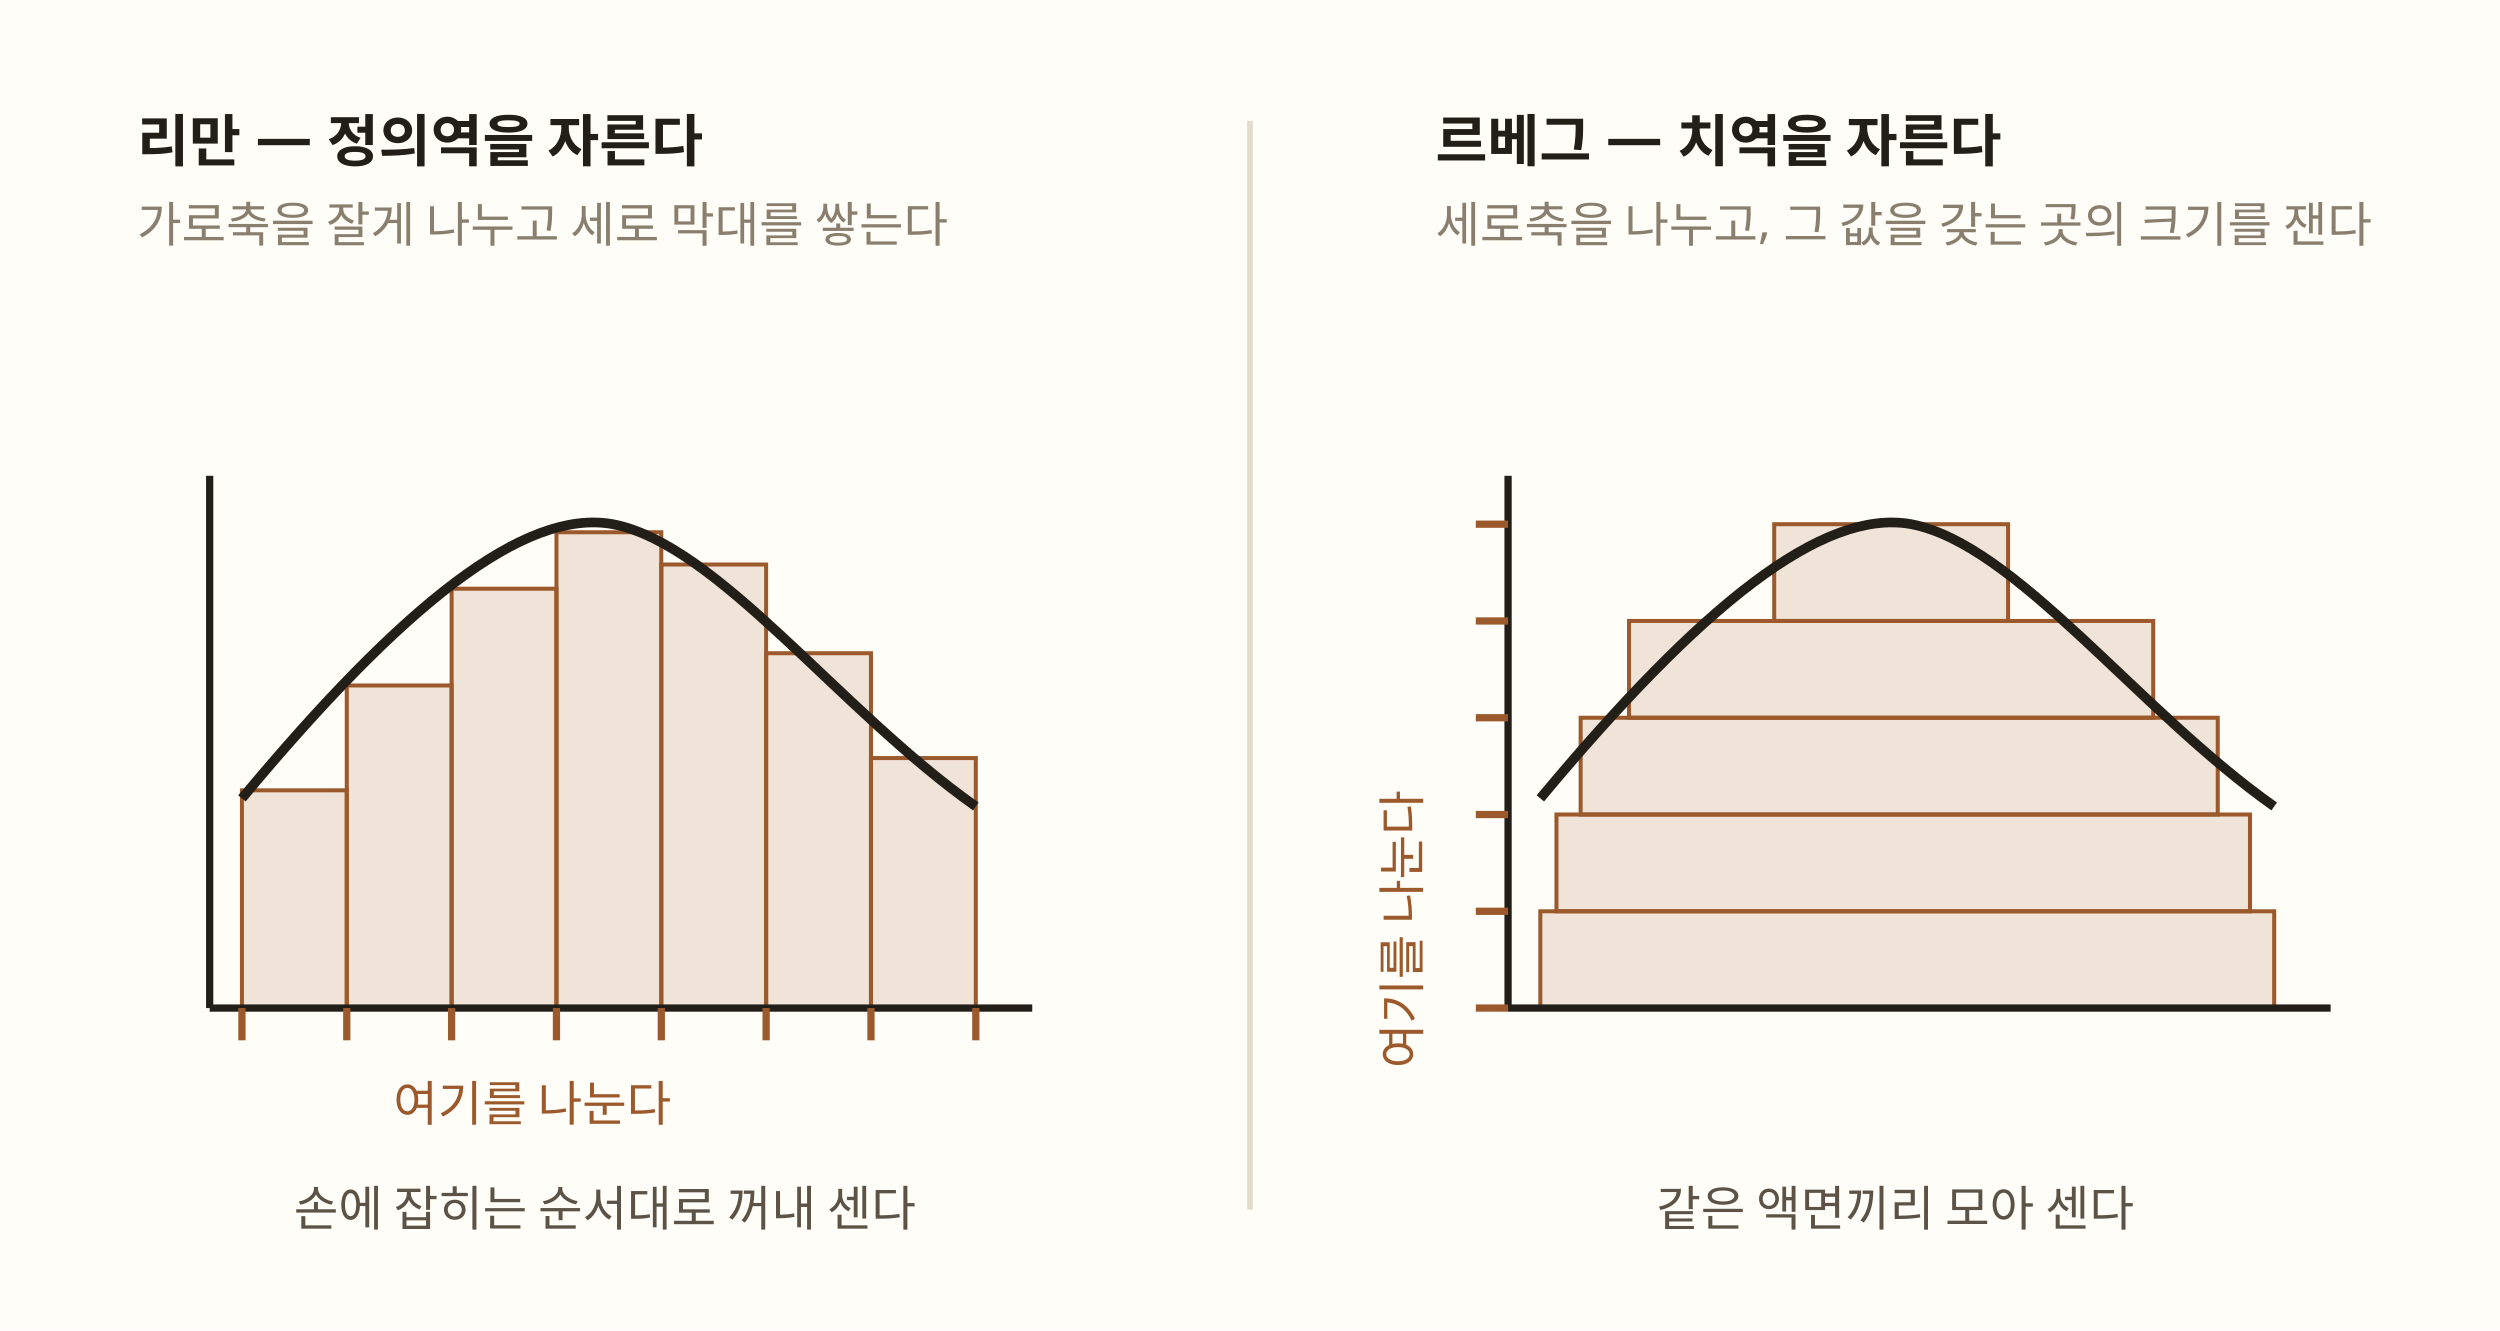
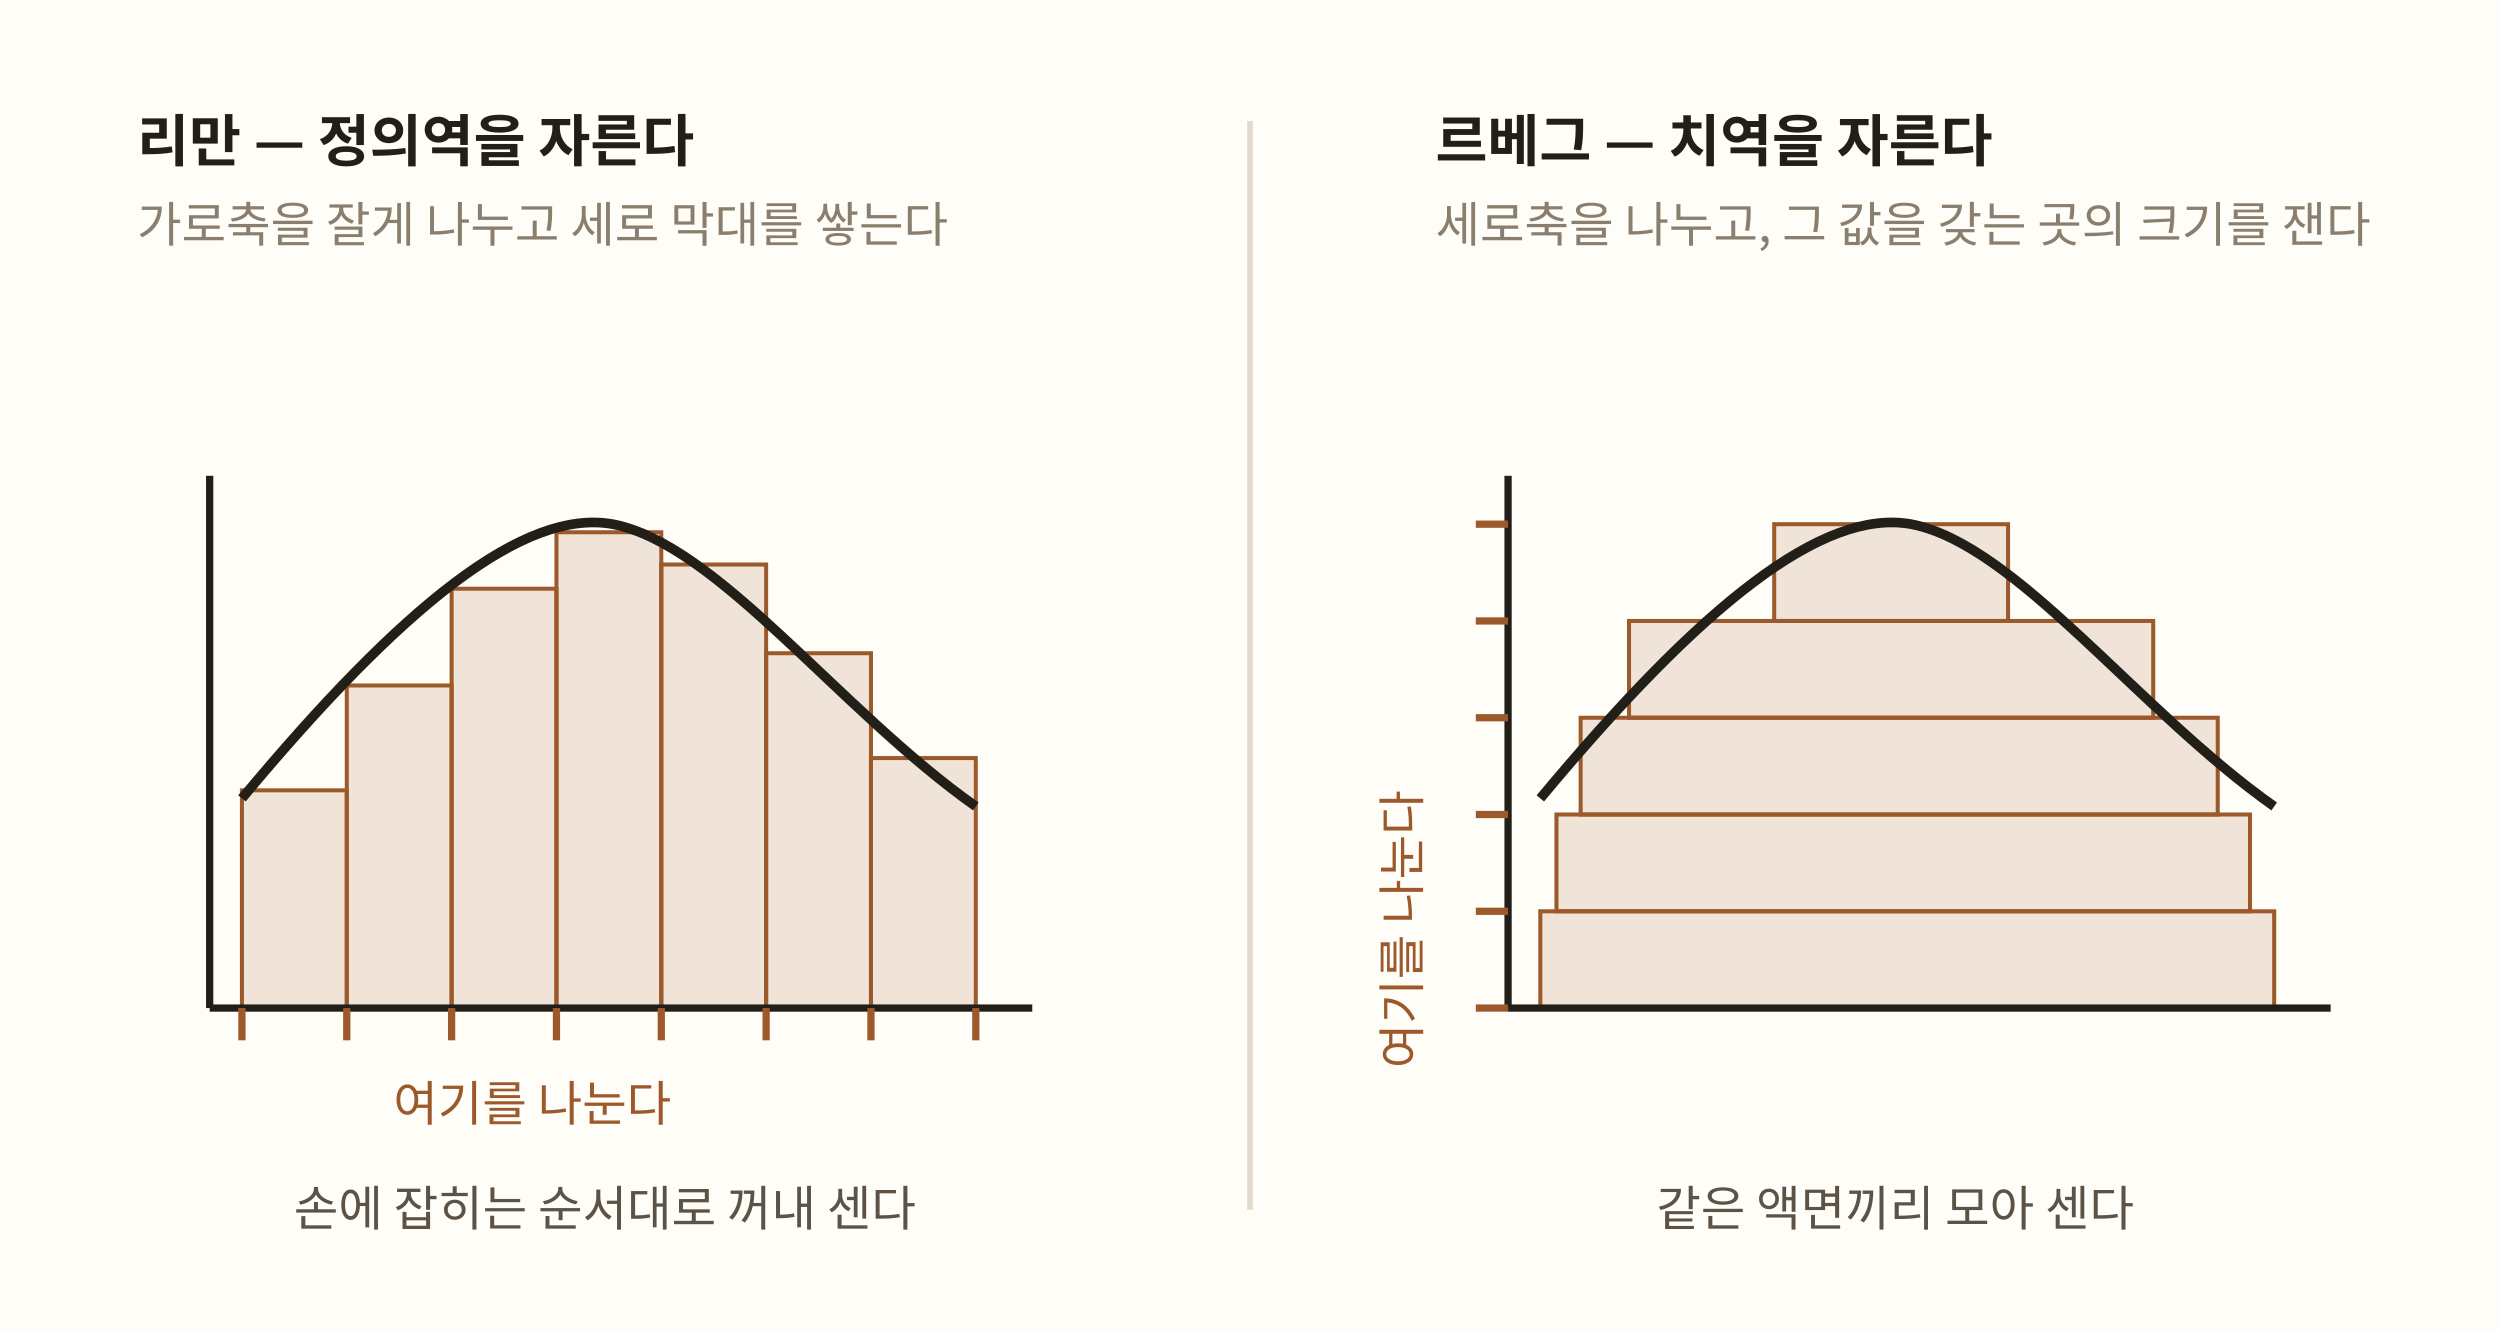
<svg xmlns="http://www.w3.org/2000/svg" viewBox="0 0 620 330" role="img" aria-label="같은 함수를 리만은 정의역으로, 르베그는 치역으로 자른다">
+   <style>text{font-variant-numeric:lining-nums;font-feature-settings:"lnum" 1;}</style>
  <rect width="620" height="330" fill="#FFFDF7" />
-   <text x="34" y="40" font-family="Pretendard, 'Malgun Gothic', sans-serif" font-size="14" font-weight="600" fill="#221E18">리만 — 정의역을 자른다</text>
-   <text x="34" y="60" font-family="Pretendard, 'Malgun Gothic', sans-serif" font-size="12" fill="#8A7F6E">가로축을 잘게 나누고 세로 막대를 쌓는다</text>
+   <text x="34" y="40" font-family="Pretendard, 'Malgun Gothic', 'Noto Sans KR', 'Noto Sans CJK KR', NanumGothic, 'Apple SD Gothic Neo', sans-serif" font-size="14" font-weight="600" fill="#221E18">리만 — 정의역을 자른다</text>
+   <text x="34" y="60" font-family="Pretendard, 'Malgun Gothic', 'Noto Sans KR', 'Noto Sans CJK KR', NanumGothic, 'Apple SD Gothic Neo', sans-serif" font-size="12" fill="#8A7F6E">가로축을 잘게 나누고 세로 막대를 쌓는다</text>
  <g fill="#9C5A2C" fill-opacity="0.16" stroke="#9C5A2C" stroke-width="1">
    <rect x="60" y="196" width="26" height="54" />
    <rect x="86" y="170" width="26" height="80" />
    <rect x="112" y="146" width="26" height="104" />
    <rect x="138" y="132" width="26" height="118" />
    <rect x="164" y="140" width="26" height="110" />
    <rect x="190" y="162" width="26" height="88" />
    <rect x="216" y="188" width="26" height="62" />
  </g>
  <path d="M60 198 C 100 150, 130 126, 152 130 C 178 135, 208 176, 242 200" fill="none" stroke="#221E18" stroke-width="2.4" />
  <line x1="52" y1="250" x2="256" y2="250" stroke="#221E18" stroke-width="1.8" />
  <line x1="52" y1="250" x2="52" y2="118" stroke="#221E18" stroke-width="1.8" />
  <g stroke="#9C5A2C" stroke-width="1.8">
    <line x1="60" y1="250" x2="60" y2="258" />
    <line x1="86" y1="250" x2="86" y2="258" />
    <line x1="112" y1="250" x2="112" y2="258" />
    <line x1="138" y1="250" x2="138" y2="258" />
    <line x1="164" y1="250" x2="164" y2="258" />
    <line x1="190" y1="250" x2="190" y2="258" />
    <line x1="216" y1="250" x2="216" y2="258" />
    <line x1="242" y1="250" x2="242" y2="258" />
  </g>
-   <text x="132" y="278" text-anchor="middle" font-family="Pretendard, 'Malgun Gothic', sans-serif" font-size="12" fill="#9C5A2C">여기를 나눈다</text>
-   <text x="150" y="304" text-anchor="middle" font-family="Pretendard, 'Malgun Gothic', sans-serif" font-size="12" fill="#5C5346">손에 잡히는 순서대로 꺼내 센다</text>
+   <text x="132" y="278" text-anchor="middle" font-family="Pretendard, 'Malgun Gothic', 'Noto Sans KR', 'Noto Sans CJK KR', NanumGothic, 'Apple SD Gothic Neo', sans-serif" font-size="12" fill="#9C5A2C">여기를 나눈다</text>
+   <text x="150" y="304" text-anchor="middle" font-family="Pretendard, 'Malgun Gothic', 'Noto Sans KR', 'Noto Sans CJK KR', NanumGothic, 'Apple SD Gothic Neo', sans-serif" font-size="12" fill="#5C5346">손에 잡히는 순서대로 꺼내 센다</text>
  <line x1="310" y1="30" x2="310" y2="300" stroke="#E2DACB" stroke-width="1.4" />
-   <text x="356" y="40" font-family="Pretendard, 'Malgun Gothic', sans-serif" font-size="14" font-weight="600" fill="#221E18">르베그 — 치역을 자른다</text>
-   <text x="356" y="60" font-family="Pretendard, 'Malgun Gothic', sans-serif" font-size="12" fill="#8A7F6E">세로축을 나누고, 그 값을 갖는 곳의 크기를 잰다</text>
+   <text x="356" y="40" font-family="Pretendard, 'Malgun Gothic', 'Noto Sans KR', 'Noto Sans CJK KR', NanumGothic, 'Apple SD Gothic Neo', sans-serif" font-size="14" font-weight="600" fill="#221E18">르베그 — 치역을 자른다</text>
+   <text x="356" y="60" font-family="Pretendard, 'Malgun Gothic', 'Noto Sans KR', 'Noto Sans CJK KR', NanumGothic, 'Apple SD Gothic Neo', sans-serif" font-size="12" fill="#8A7F6E">세로축을 나누고, 그 값을 갖는 곳의 크기를 잰다</text>
  <g fill="#9C5A2C" fill-opacity="0.16" stroke="#9C5A2C" stroke-width="1">
    <rect x="382" y="226" width="182" height="24" />
    <rect x="386" y="202" width="172" height="24" />
    <rect x="392" y="178" width="158" height="24" />
    <rect x="404" y="154" width="130" height="24" />
    <rect x="440" y="130" width="58" height="24" />
  </g>
  <path d="M382 198 C 422 150, 452 126, 474 130 C 500 135, 530 176, 564 200" fill="none" stroke="#221E18" stroke-width="2.4" />
  <line x1="374" y1="250" x2="578" y2="250" stroke="#221E18" stroke-width="1.8" />
  <line x1="374" y1="250" x2="374" y2="118" stroke="#221E18" stroke-width="1.8" />
  <g stroke="#9C5A2C" stroke-width="1.8">
    <line x1="366" y1="250" x2="374" y2="250" />
    <line x1="366" y1="226" x2="374" y2="226" />
    <line x1="366" y1="202" x2="374" y2="202" />
    <line x1="366" y1="178" x2="374" y2="178" />
    <line x1="366" y1="154" x2="374" y2="154" />
    <line x1="366" y1="130" x2="374" y2="130" />
  </g>
-   <text x="352" y="196" text-anchor="end" font-family="Pretendard, 'Malgun Gothic', sans-serif" font-size="12" fill="#9C5A2C" transform="rotate(-90 352 196)">여기를 나눈다</text>
-   <text x="470" y="304" text-anchor="middle" font-family="Pretendard, 'Malgun Gothic', sans-serif" font-size="12" fill="#5C5346">같은 액면끼리 모아 센다</text>
+   <text x="352" y="196" text-anchor="end" font-family="Pretendard, 'Malgun Gothic', 'Noto Sans KR', 'Noto Sans CJK KR', NanumGothic, 'Apple SD Gothic Neo', sans-serif" font-size="12" fill="#9C5A2C" transform="rotate(-90 352 196)">여기를 나눈다</text>
+   <text x="470" y="304" text-anchor="middle" font-family="Pretendard, 'Malgun Gothic', 'Noto Sans KR', 'Noto Sans CJK KR', NanumGothic, 'Apple SD Gothic Neo', sans-serif" font-size="12" fill="#5C5346">같은 액면끼리 모아 센다</text>
</svg>
